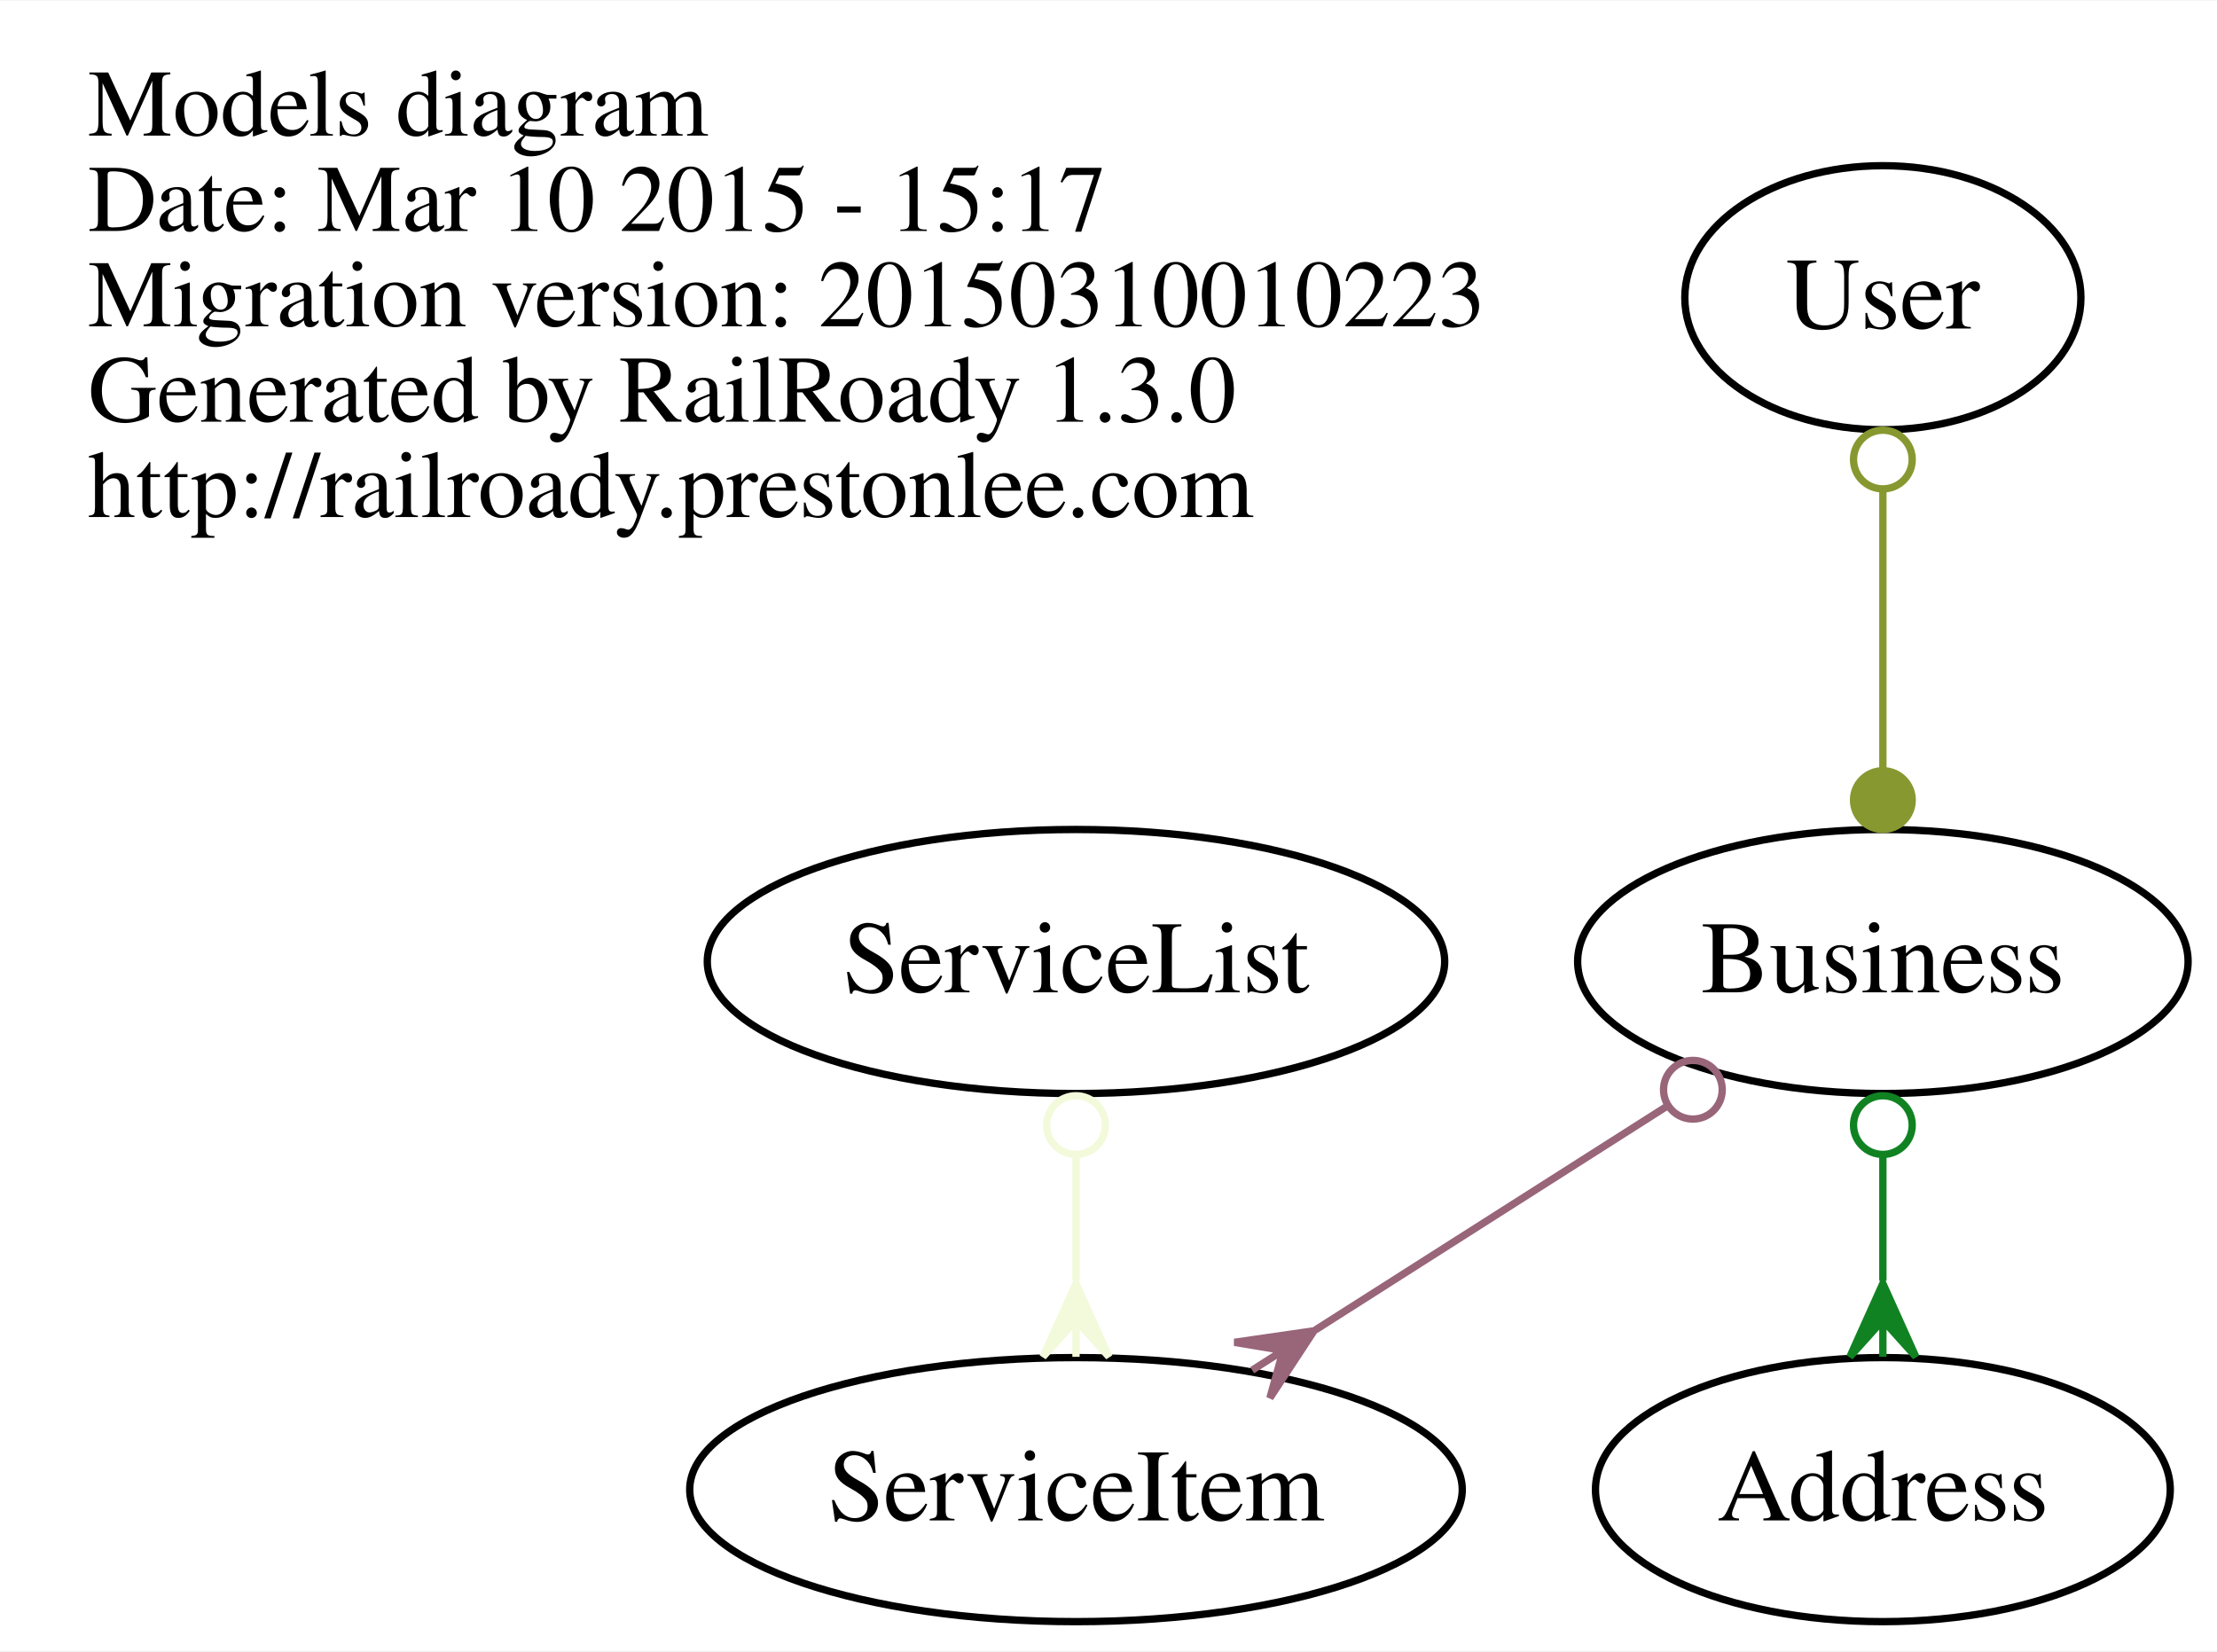
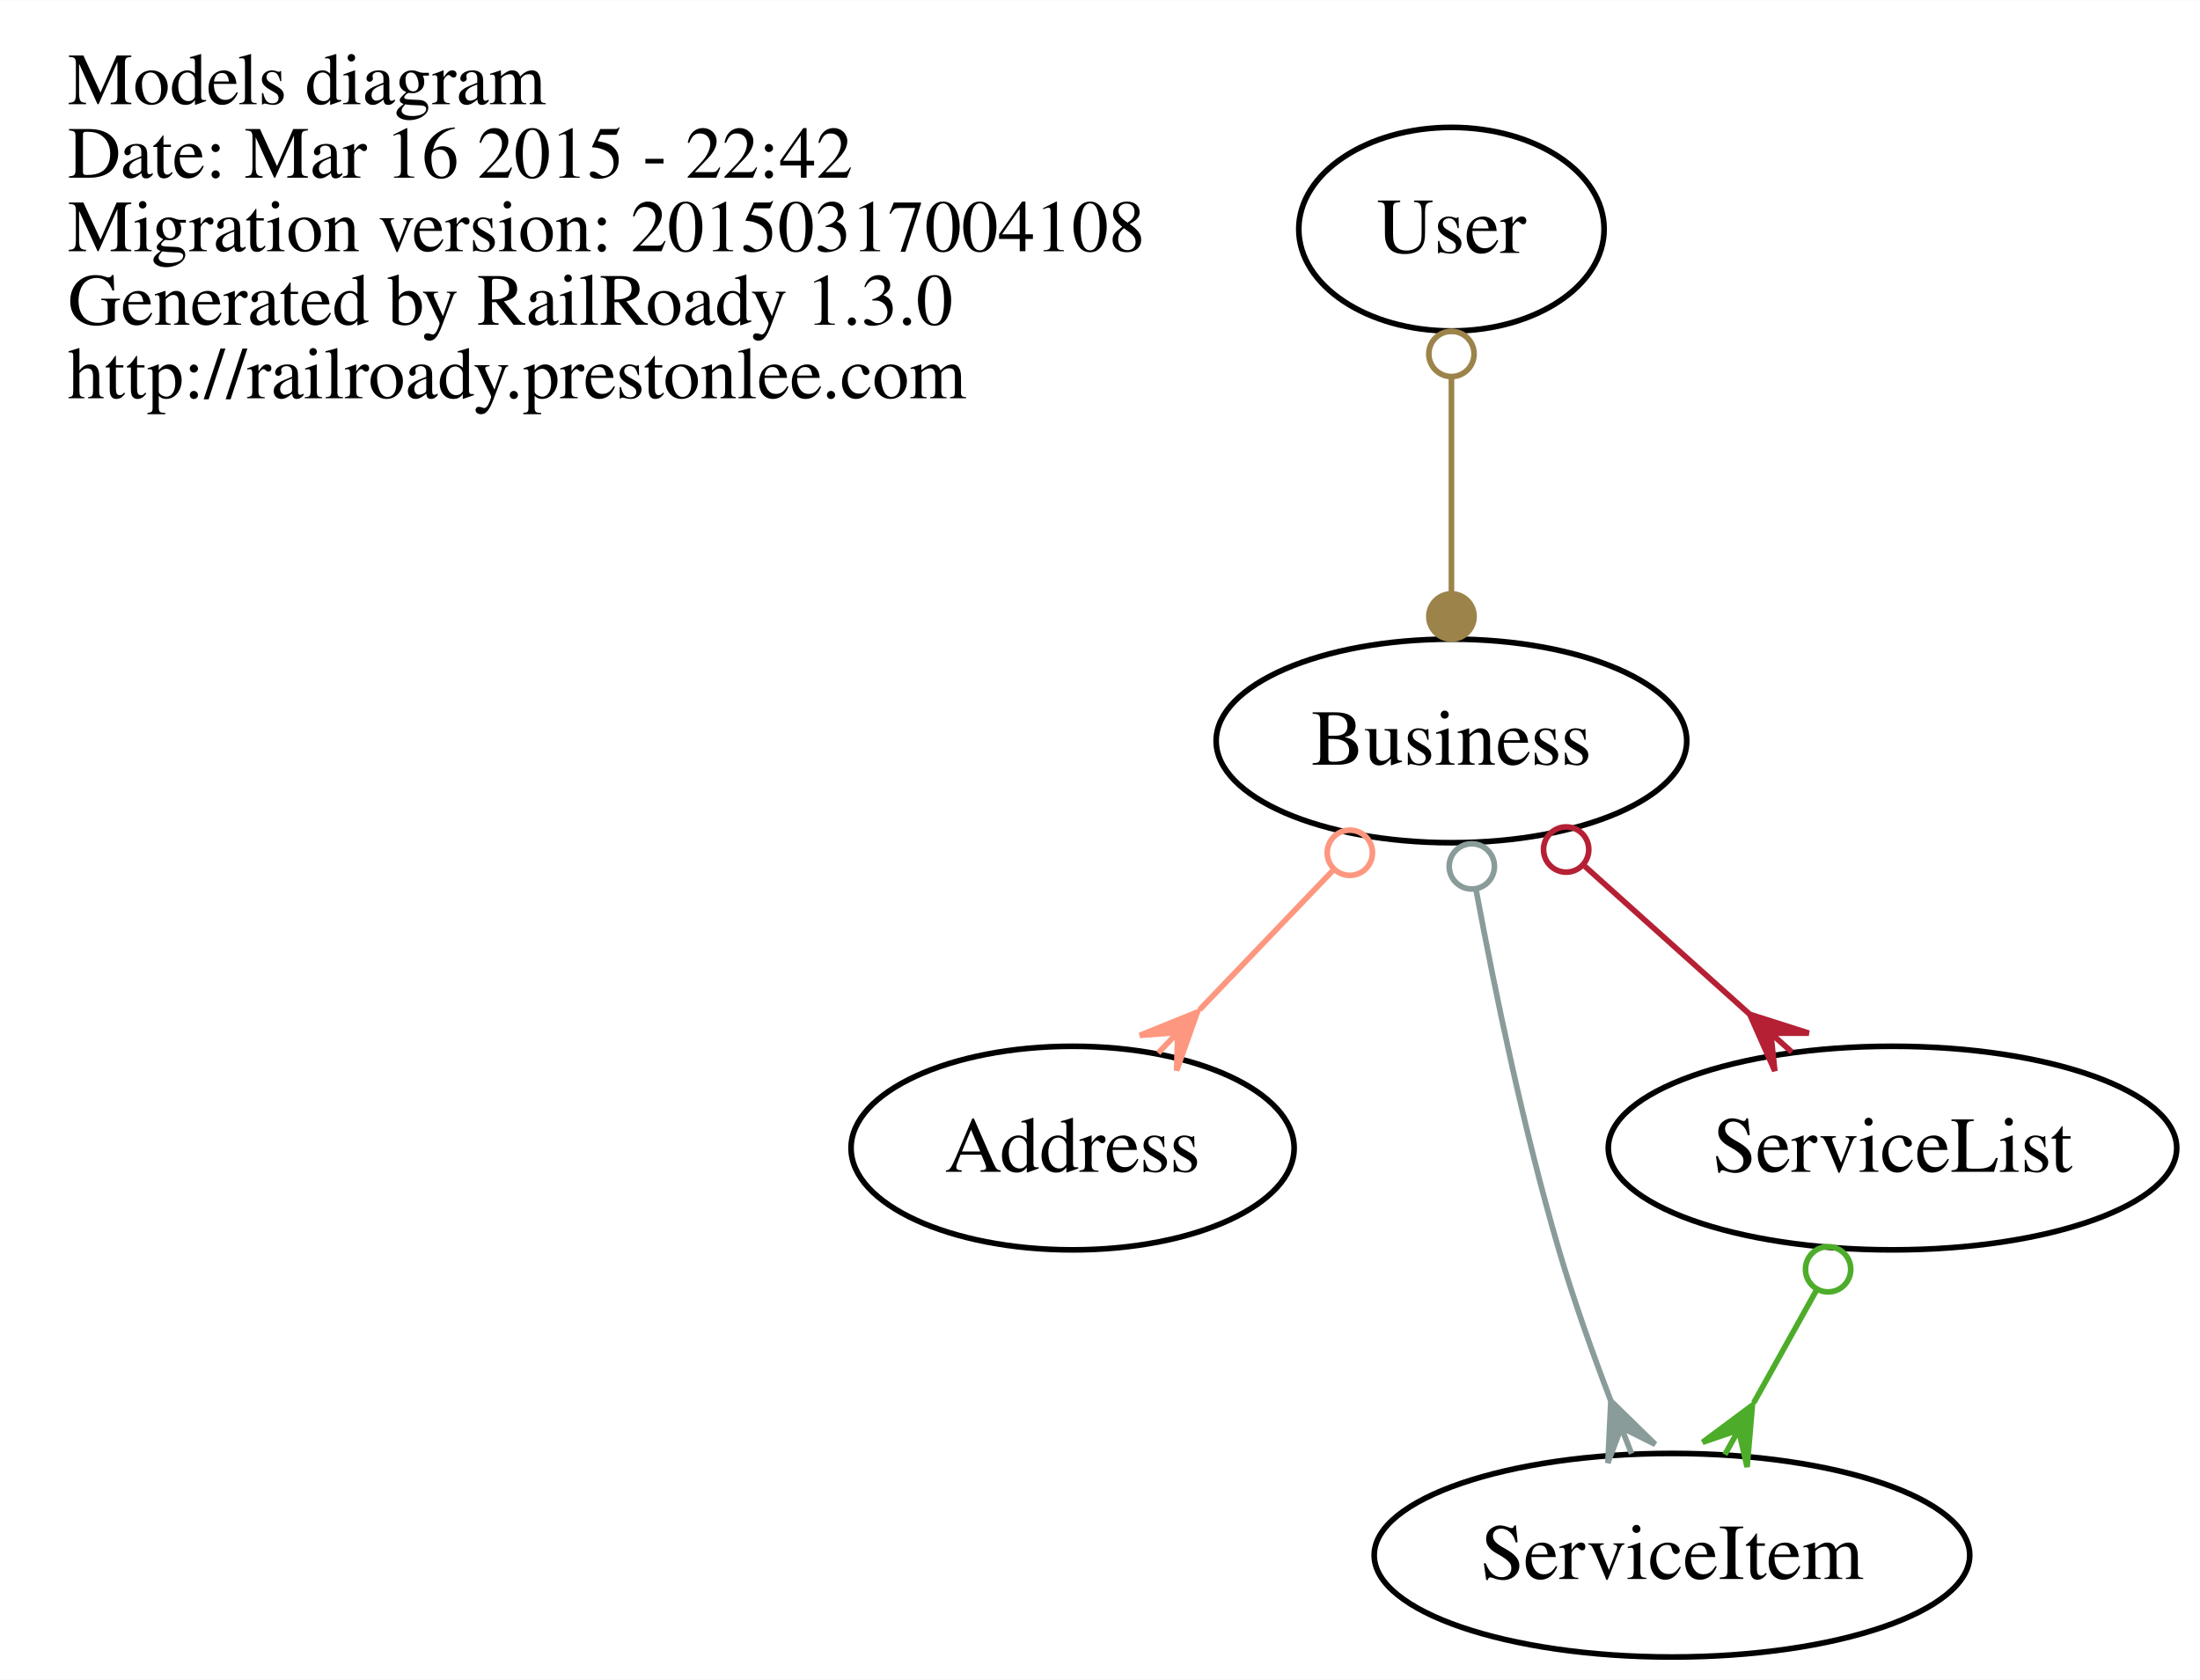
- <svg xmlns="http://www.w3.org/2000/svg" width="302pt" height="225pt" viewBox="0.00 0.00 302.24 225.00">
-   <g id="graph0" class="graph" transform="scale(1 1) rotate(0) translate(4 221)">
-     <polygon fill="white" stroke="none" points="-4,4 -4,-221 298.243,-221 298.243,4 -4,4" />
+ <svg xmlns="http://www.w3.org/2000/svg" width="389pt" height="297pt" viewBox="0.00 0.00 389.07 297.00">
+   <g id="graph0" class="graph" transform="scale(1 1) rotate(0) translate(4 293)">
+     <polygon fill="white" stroke="none" points="-4,4 -4,-293 385.069,-293 385.069,4 -4,4" />
    <g id="node1" class="node">
-       <text text-anchor="start" x="8" y="-202.6" font-family="Times,serif" font-size="13.00">Models diagram</text>
-       <text text-anchor="start" x="8" y="-189.6" font-family="Times,serif" font-size="13.00">Date: Mar 10 2015 - 15:17</text>
-       <text text-anchor="start" x="8" y="-176.6" font-family="Times,serif" font-size="13.00">Migration version: 20150310010223</text>
-       <text text-anchor="start" x="8" y="-163.6" font-family="Times,serif" font-size="13.00">Generated by RailRoady 1.3.0</text>
-       <text text-anchor="start" x="8" y="-150.6" font-family="Times,serif" font-size="13.00">http://railroady.prestonlee.com</text>
+       <text text-anchor="start" x="8" y="-274.6" font-family="Times,serif" font-size="13.00">Models diagram</text>
+       <text text-anchor="start" x="8" y="-261.6" font-family="Times,serif" font-size="13.00">Date: Mar 16 2015 - 22:42</text>
+       <text text-anchor="start" x="8" y="-248.6" font-family="Times,serif" font-size="13.00">Migration version: 20150317004108</text>
+       <text text-anchor="start" x="8" y="-235.6" font-family="Times,serif" font-size="13.00">Generated by RailRoady 1.3.0</text>
+       <text text-anchor="start" x="8" y="-222.6" font-family="Times,serif" font-size="13.00">http://railroady.prestonlee.com</text>
    </g>
    <g id="node2" class="node">
-       <ellipse fill="none" stroke="black" cx="252.688" cy="-18" rx="39.18" ry="18" />
-       <text text-anchor="middle" x="252.688" y="-13.8" font-family="Times,serif" font-size="14.00">Address</text>
+       <ellipse fill="none" stroke="black" cx="185.688" cy="-90" rx="39.18" ry="18" />
+       <text text-anchor="middle" x="185.688" y="-85.8" font-family="Times,serif" font-size="14.00">Address</text>
    </g>
    <g id="node3" class="node">
-       <ellipse fill="none" stroke="black" cx="252.688" cy="-90" rx="41.611" ry="18" />
-       <text text-anchor="middle" x="252.688" y="-85.8" font-family="Times,serif" font-size="14.00">Business</text>
+       <ellipse fill="none" stroke="black" cx="252.688" cy="-162" rx="41.611" ry="18" />
+       <text text-anchor="middle" x="252.688" y="-157.8" font-family="Times,serif" font-size="14.00">Business</text>
    </g>
    <g id="edge1" class="edge">
-       <path fill="none" stroke="#108222" d="M252.688,-63.64C252.688,-58.063 252.688,-52.132 252.688,-46.476" />
-       <ellipse fill="none" stroke="#108222" cx="252.688" cy="-67.697" rx="4" ry="4" />
-       <polygon fill="#108222" stroke="#108222" points="252.688,-46.104 257.188,-36.104 252.688,-41.104 252.688,-36.104 252.688,-36.104 252.688,-36.104 252.688,-41.104 248.188,-36.104 252.688,-46.104 252.688,-46.104" />
+       <path fill="none" stroke="#fe977f" d="M231.816,-139.194C224.293,-131.334 215.775,-122.434 208.124,-114.441" />
+       <ellipse fill="none" stroke="#fe977f" cx="234.719" cy="-142.226" rx="4" ry="4" />
+       <polygon fill="#fe977f" stroke="#fe977f" points="207.746,-114.045 204.082,-103.71 204.288,-110.433 200.831,-106.821 200.831,-106.821 200.831,-106.821 204.288,-110.433 197.58,-109.933 207.746,-114.045 207.746,-114.045" />
    </g>
    <g id="node4" class="node">
-       <ellipse fill="none" stroke="black" cx="142.688" cy="-18" rx="52.661" ry="18" />
-       <text text-anchor="middle" x="142.688" y="-13.8" font-family="Times,serif" font-size="14.00">ServiceItem</text>
+       <ellipse fill="none" stroke="black" cx="291.688" cy="-18" rx="52.661" ry="18" />
+       <text text-anchor="middle" x="291.688" y="-13.8" font-family="Times,serif" font-size="14.00">ServiceItem</text>
    </g>
    <g id="edge2" class="edge">
-       <path fill="none" stroke="#996579" d="M223.375,-70.347C208.57,-60.925 190.563,-49.466 175.319,-39.765" />
-       <ellipse fill="none" stroke="#996579" cx="226.788" cy="-72.518" rx="4" ry="4" />
-       <polygon fill="#996579" stroke="#996579" points="175.144,-39.654 169.124,-30.489 170.926,-36.97 166.708,-34.285 166.708,-34.285 166.708,-34.285 170.926,-36.97 164.292,-38.082 175.144,-39.654 175.144,-39.654" />
+       <path fill="none" stroke="#899c9a" d="M257.073,-135.511C260.415,-117.576 265.491,-93.105 271.688,-72 274.277,-63.183 277.64,-53.742 280.868,-45.306" />
+       <ellipse fill="none" stroke="#899c9a" cx="256.291" cy="-139.812" rx="4" ry="4" />
+       <polygon fill="#899c9a" stroke="#899c9a" points="280.881,-45.271 288.728,-37.61 282.711,-40.617 284.54,-35.964 284.54,-35.964 284.54,-35.964 282.711,-40.617 280.352,-34.318 280.881,-45.271 280.881,-45.271" />
    </g>
    <g id="node5" class="node">
-       <ellipse fill="none" stroke="black" cx="142.688" cy="-90" rx="50.264" ry="18" />
-       <text text-anchor="middle" x="142.688" y="-85.8" font-family="Times,serif" font-size="14.00">ServiceList</text>
+       <ellipse fill="none" stroke="black" cx="330.688" cy="-90" rx="50.264" ry="18" />
+       <text text-anchor="middle" x="330.688" y="-85.8" font-family="Times,serif" font-size="14.00">ServiceList</text>
    </g>
    <g id="edge3" class="edge">
-       <path fill="none" stroke="#f2fadb" d="M142.688,-63.64C142.688,-58.063 142.688,-52.132 142.688,-46.476" />
-       <ellipse fill="none" stroke="#f2fadb" cx="142.688" cy="-67.697" rx="4" ry="4" />
-       <polygon fill="#f2fadb" stroke="#f2fadb" points="142.688,-46.104 147.188,-36.104 142.688,-41.104 142.688,-36.104 142.688,-36.104 142.688,-36.104 142.688,-41.104 138.188,-36.104 142.688,-46.104 142.688,-46.104" />
+       <path fill="none" stroke="#b52034" d="M276.271,-139.835C285.463,-131.586 296.016,-122.115 305.368,-113.723" />
+       <ellipse fill="none" stroke="#b52034" cx="272.975" cy="-142.793" rx="4" ry="4" />
+       <polygon fill="#b52034" stroke="#b52034" points="305.442,-113.656 315.89,-110.326 309.163,-110.317 312.885,-106.977 312.885,-106.977 312.885,-106.977 309.163,-110.317 309.879,-103.628 305.442,-113.656 305.442,-113.656" />
+     </g>
+     <g id="edge4" class="edge">
+       <path fill="none" stroke="#4dad2a" d="M317.315,-64.998C313.716,-58.537 309.806,-51.521 306.151,-44.959" />
+       <ellipse fill="none" stroke="#4dad2a" cx="319.3" cy="-68.561" rx="4" ry="4" />
+       <polygon fill="#4dad2a" stroke="#4dad2a" points="305.909,-44.525 304.973,-33.599 303.475,-40.157 301.042,-35.789 301.042,-35.789 301.042,-35.789 303.475,-40.157 297.111,-37.979 305.909,-44.525 305.909,-44.525" />
    </g>
    <g id="node6" class="node">
-       <ellipse fill="none" stroke="black" cx="252.688" cy="-180.5" rx="27" ry="18" />
-       <text text-anchor="middle" x="252.688" y="-176.3" font-family="Times,serif" font-size="14.00">User</text>
+       <ellipse fill="none" stroke="black" cx="252.688" cy="-252.5" rx="27" ry="18" />
+       <text text-anchor="middle" x="252.688" y="-248.3" font-family="Times,serif" font-size="14.00">User</text>
    </g>
-     <g id="edge4" class="edge">
-       <path fill="none" stroke="#889830" d="M252.688,-154.189C252.688,-142.277 252.688,-128.109 252.688,-116.21" />
-       <ellipse fill="none" stroke="#889830" cx="252.688" cy="-158.436" rx="4" ry="4" />
-       <ellipse fill="#889830" stroke="#889830" cx="252.688" cy="-112.011" rx="4" ry="4" />
+     <g id="edge5" class="edge">
+       <path fill="none" stroke="#9c834a" d="M252.688,-226.189C252.688,-214.277 252.688,-200.109 252.688,-188.21" />
+       <ellipse fill="none" stroke="#9c834a" cx="252.688" cy="-230.436" rx="4" ry="4" />
+       <ellipse fill="#9c834a" stroke="#9c834a" cx="252.688" cy="-184.011" rx="4" ry="4" />
    </g>
  </g>
</svg>
